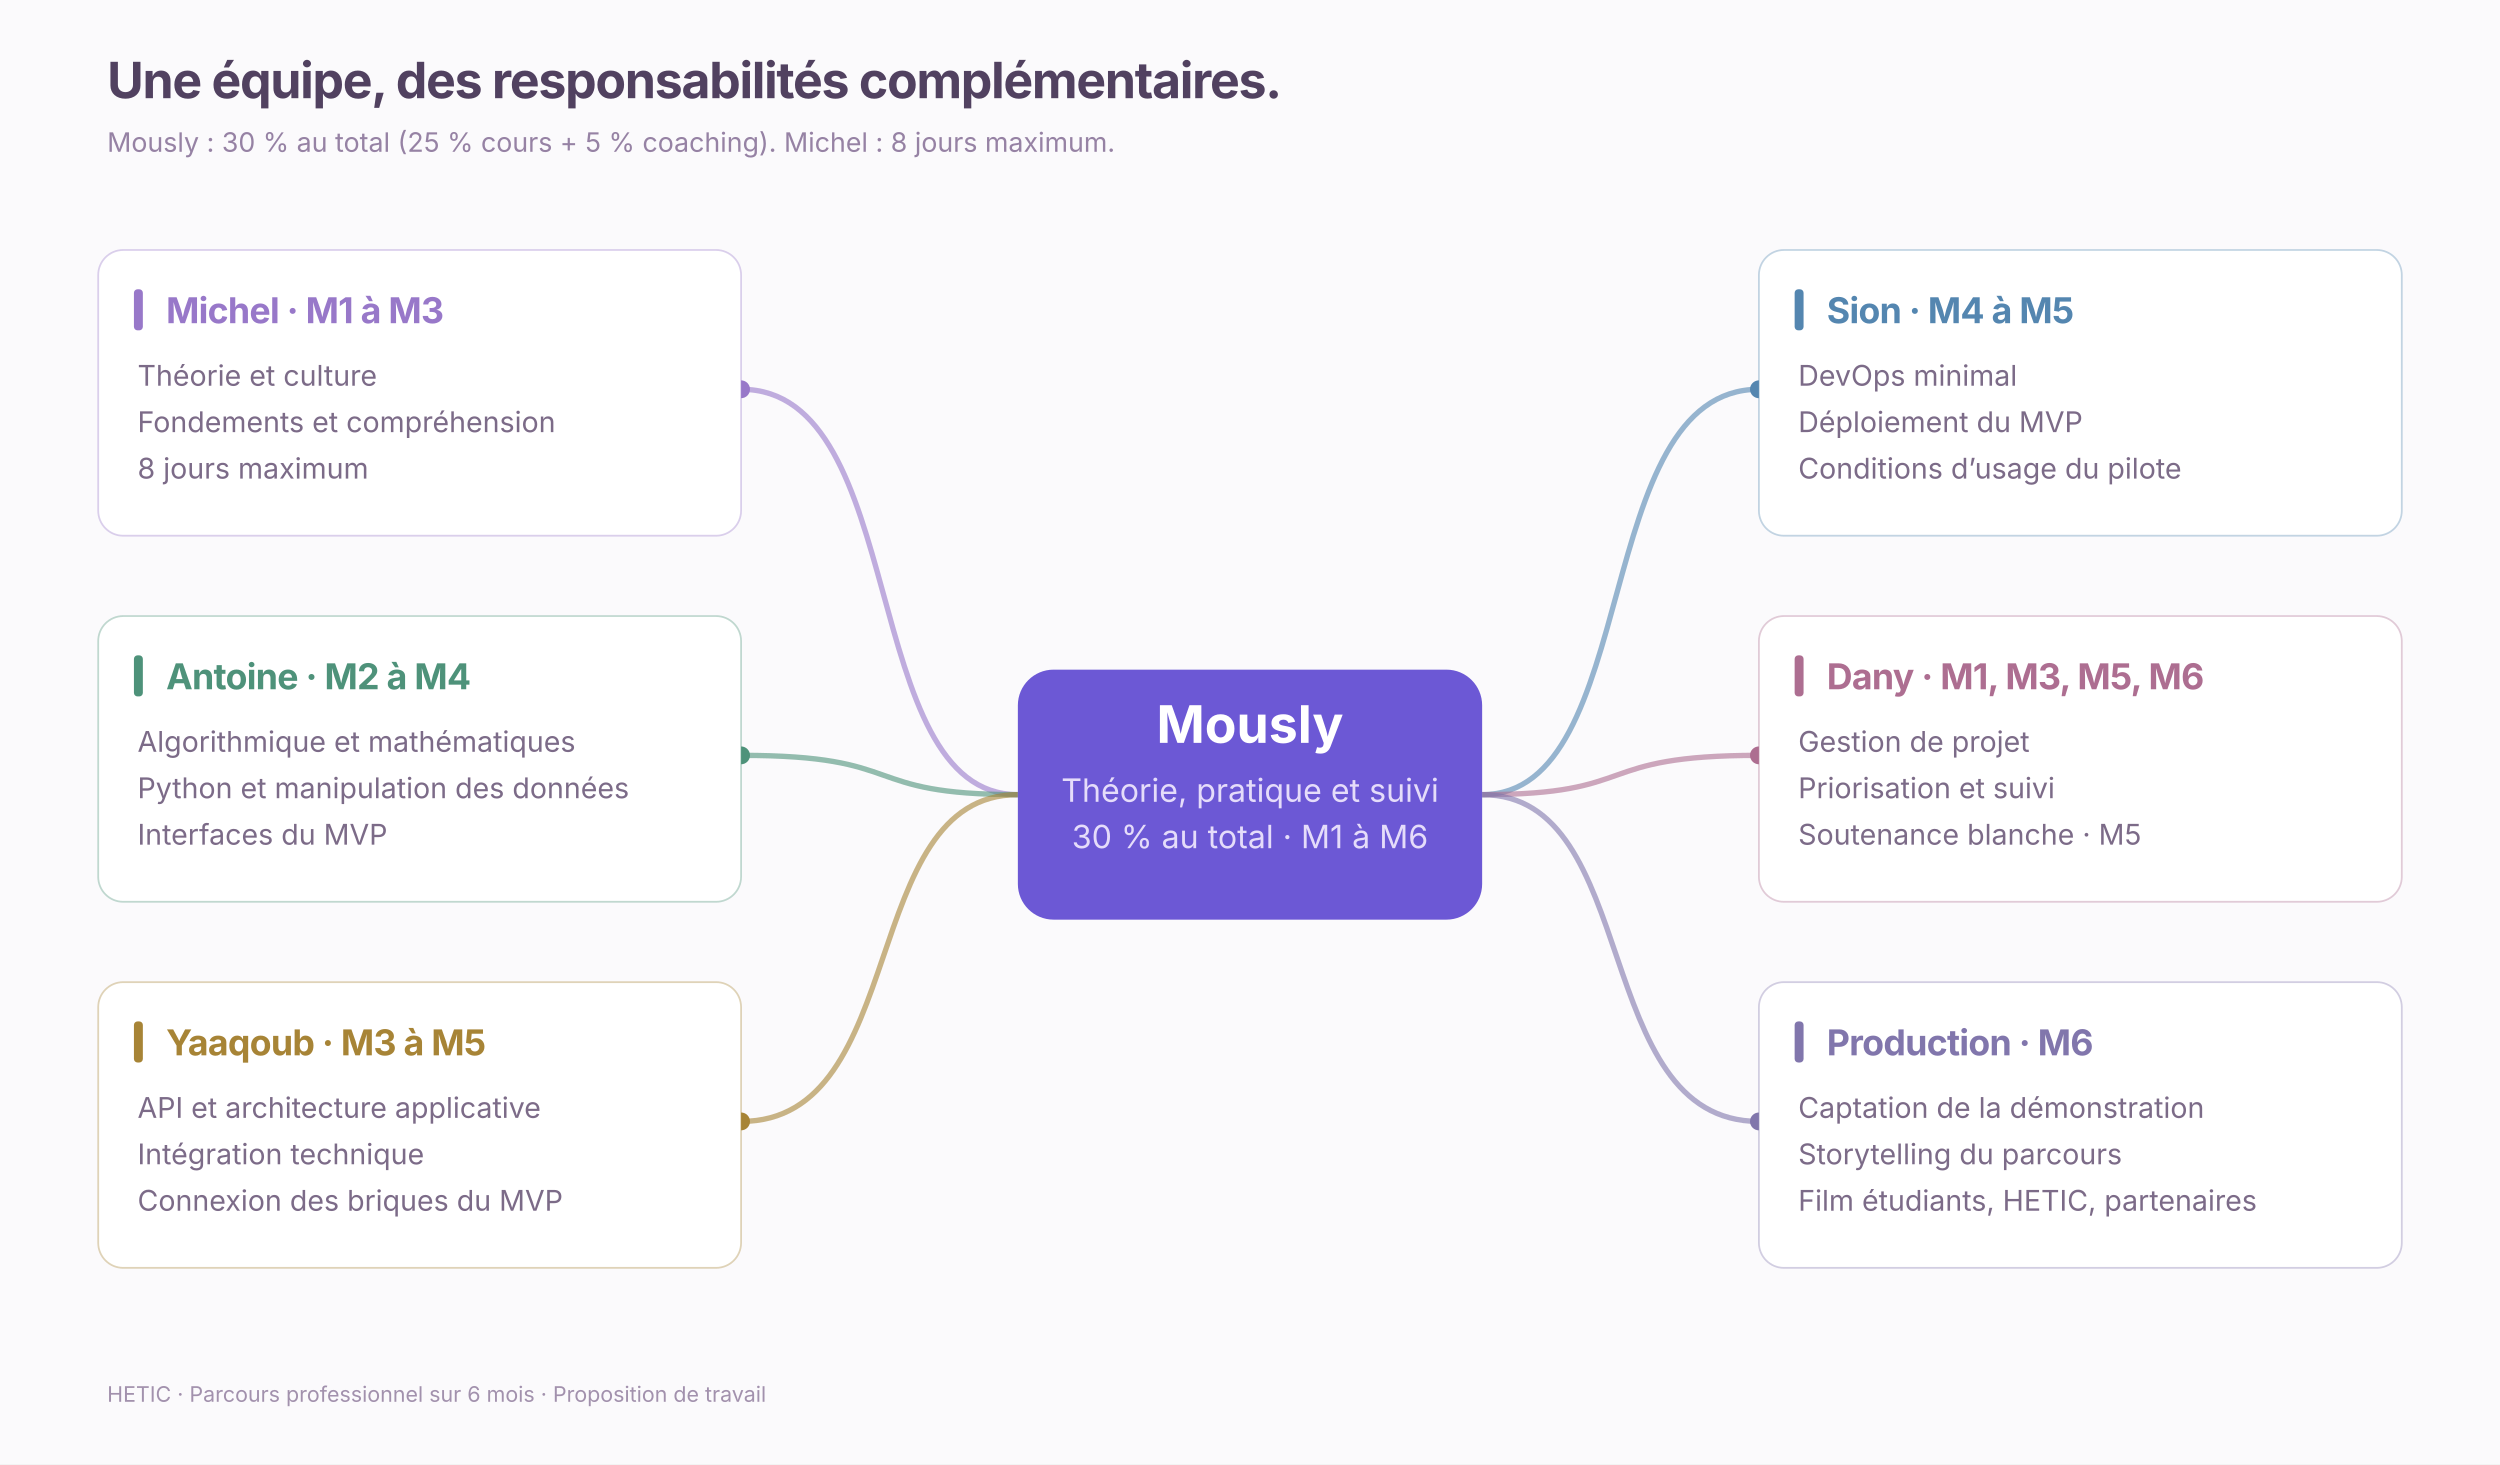
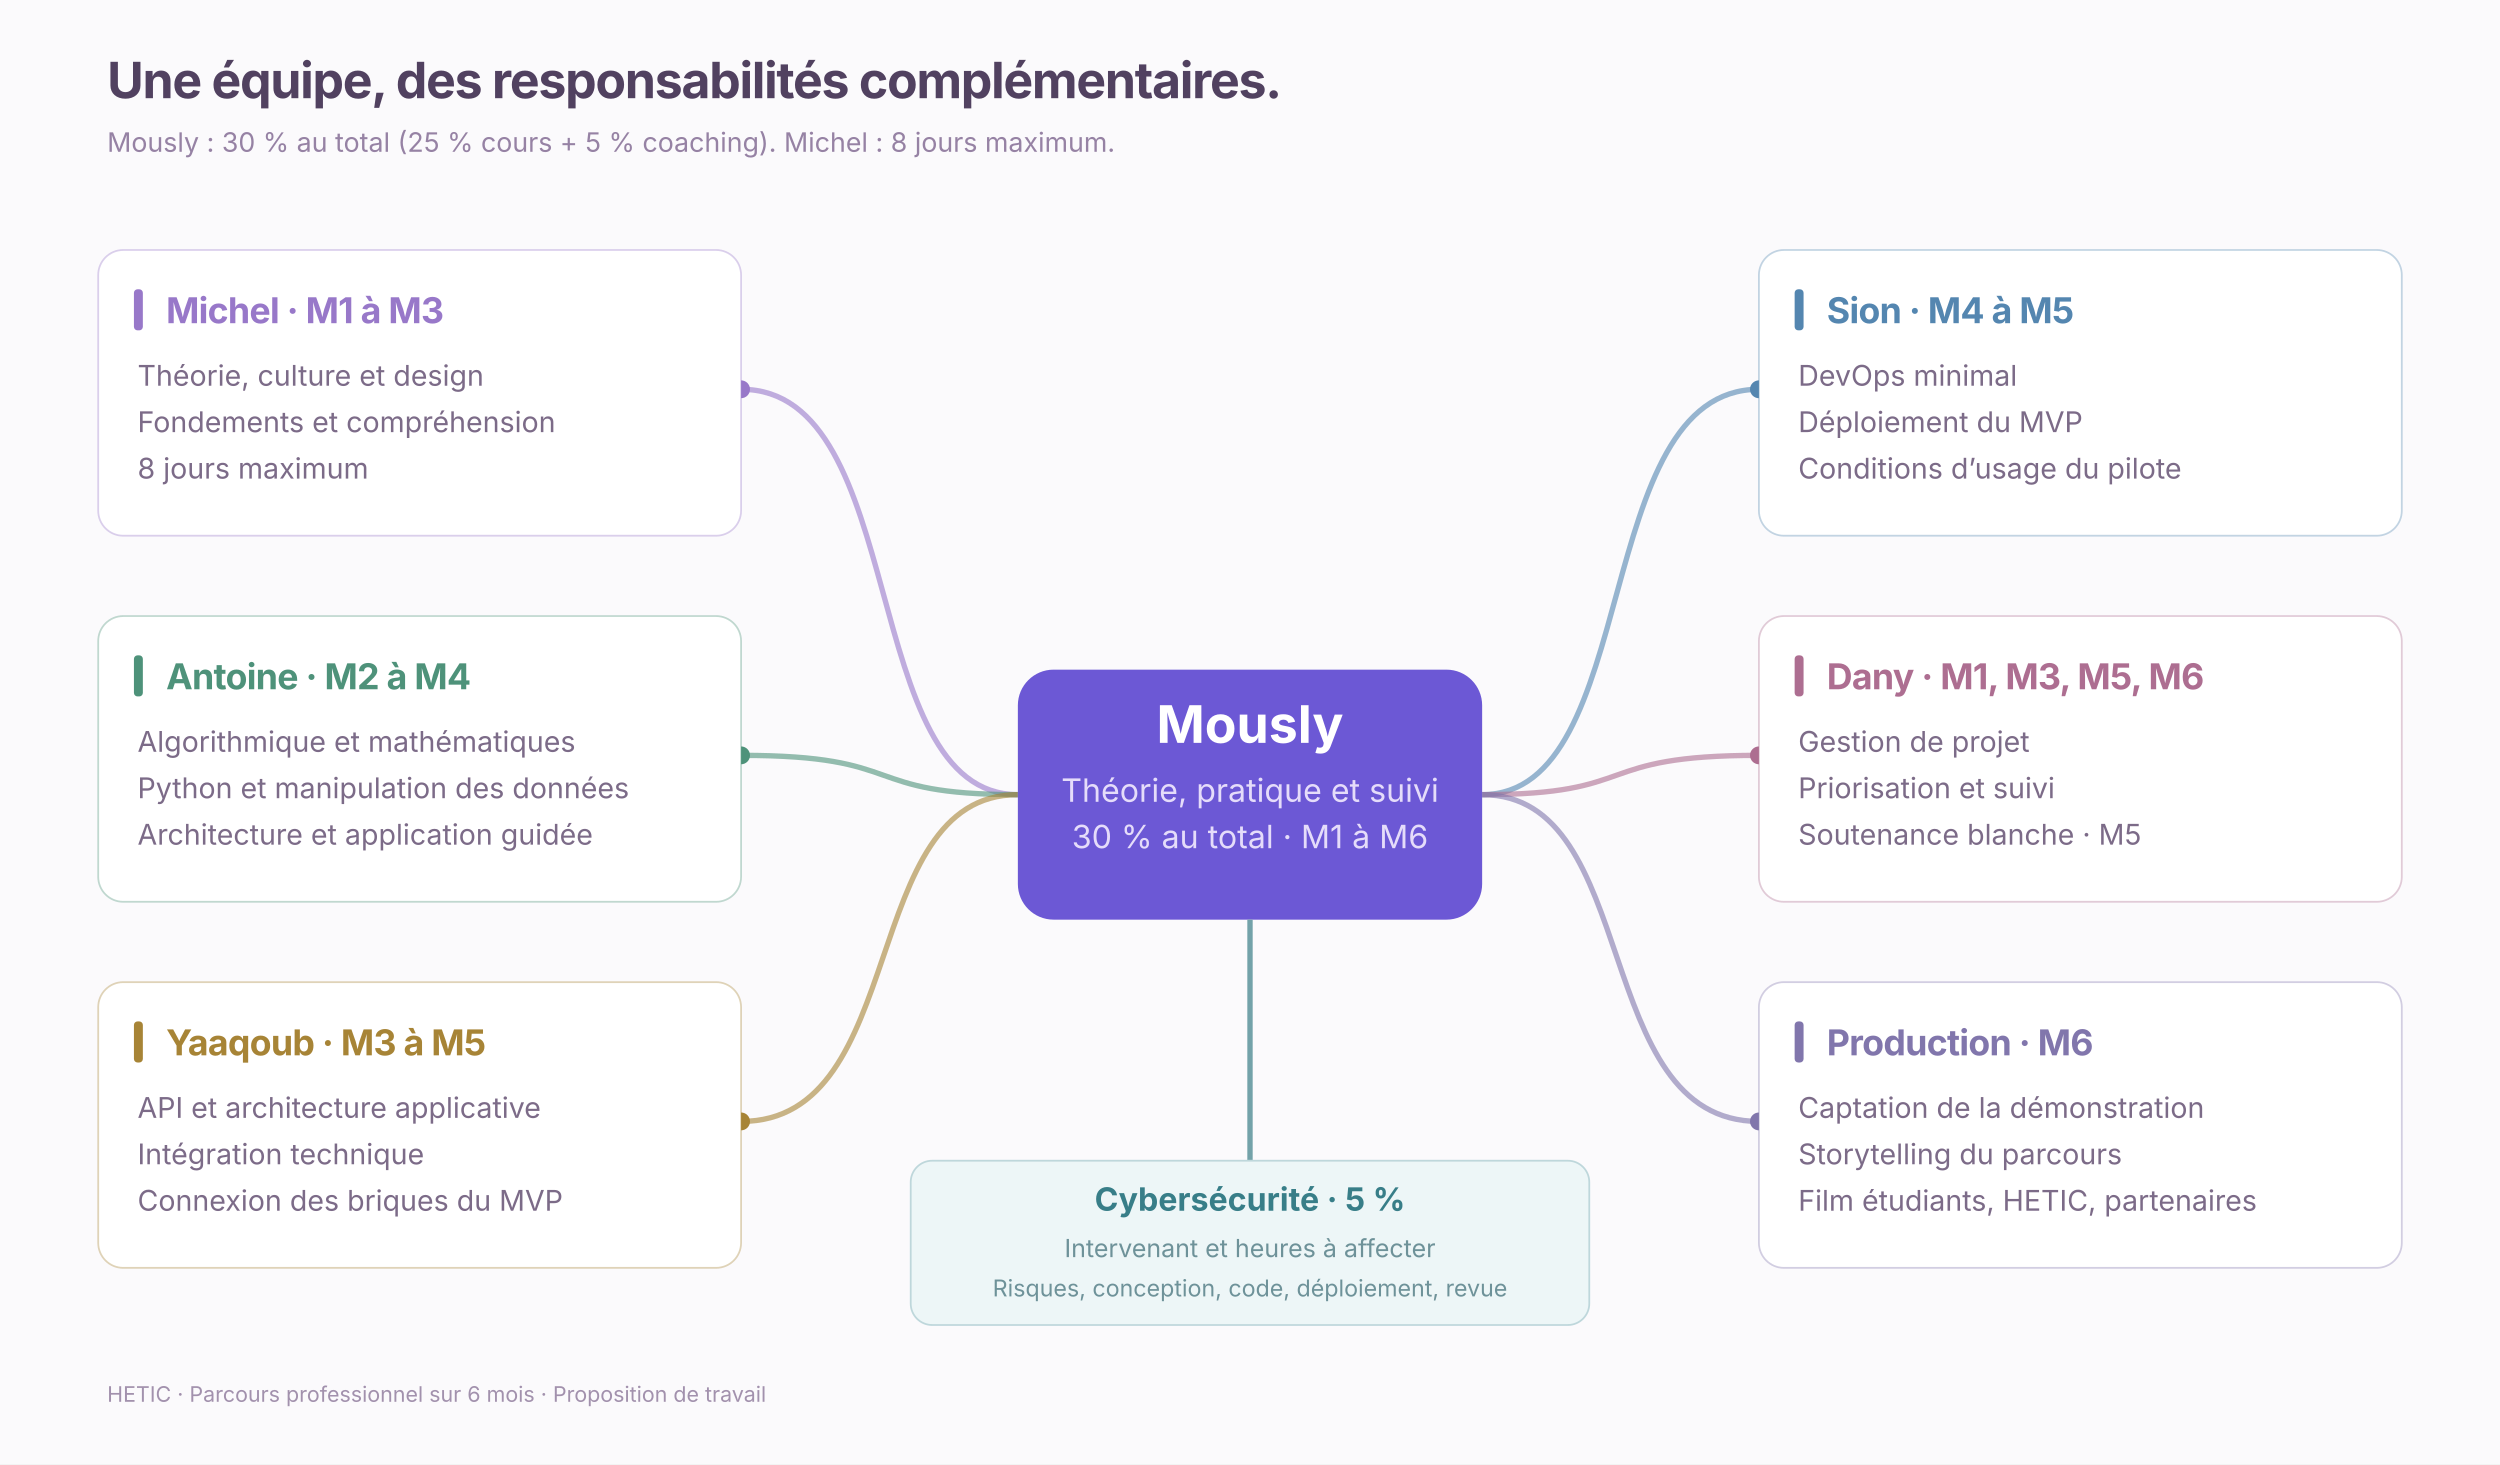
<svg xmlns="http://www.w3.org/2000/svg" viewBox="0 0 1400 820" role="img" aria-labelledby="title desc">
  <rect width="1400" height="820" fill="#fbfafc" />
  <style>text{font-family:system-ui,-apple-system,BlinkMacSystemFont,Segoe UI,sans-serif}.branch{fill:none;stroke-width:3;opacity:.6}.label{font-size:20px;font-weight:650;letter-spacing:-.4px}.copy{font-size:16px;fill:#7c6b88}.center-copy{font-size:18px;fill:#e5dcfa}</style>
  <text x="60" y="55" fill="#514160" font-size="28" font-weight="700" letter-spacing="-.7">Une équipe, des responsabilités complémentaires.</text>
  <text x="60" y="85" fill="#9682a4" font-size="15">Mously : 30 % au total (25 % cours + 5 % coaching). Michel : 8 jours maximum.</text>
  <path class="branch" stroke="#9878c9" d="M 570 445 C 480 445 510 218 415 218" />
  <circle cx="415" cy="218" r="5" fill="#9878c9" />
  <rect x="55" y="140" width="360" height="160" rx="14" fill="white" stroke="#9878c9" stroke-opacity=".35" />
  <rect x="75" y="162" width="5" height="23" rx="2" fill="#9878c9" />
  <text class="label" x="93" y="181" fill="#9878c9">Michel · M1 à M3</text>
-   <text class="copy" x="77" y="216">Théorie et culture</text>
+   <text class="copy" x="77" y="216">Théorie, culture et design</text>
  <text class="copy" x="77" y="242">Fondements et compréhension</text>
  <text class="copy" x="77" y="268">8 jours maximum</text>
  <path class="branch" stroke="#4e927a" d="M 570 445 C 480 445 510 423 415 423" />
  <circle cx="415" cy="423" r="5" fill="#4e927a" />
  <rect x="55" y="345" width="360" height="160" rx="14" fill="white" stroke="#4e927a" stroke-opacity=".35" />
  <rect x="75" y="367" width="5" height="23" rx="2" fill="#4e927a" />
  <text class="label" x="93" y="386" fill="#4e927a">Antoine · M2 à M4</text>
  <text class="copy" x="77" y="421">Algorithmique et mathématiques</text>
  <text class="copy" x="77" y="447">Python et manipulation des données</text>
-   <text class="copy" x="77" y="473">Interfaces du MVP</text>
+   <text class="copy" x="77" y="473">Architecture et application guidée</text>
  <path class="branch" stroke="#a78436" d="M 570 445 C 480 445 510 628 415 628" />
  <circle cx="415" cy="628" r="5" fill="#a78436" />
  <rect x="55" y="550" width="360" height="160" rx="14" fill="white" stroke="#a78436" stroke-opacity=".35" />
  <rect x="75" y="572" width="5" height="23" rx="2" fill="#a78436" />
  <text class="label" x="93" y="591" fill="#a78436">Yaaqoub · M3 à M5</text>
  <text class="copy" x="77" y="626">API et architecture applicative</text>
  <text class="copy" x="77" y="652">Intégration technique</text>
  <text class="copy" x="77" y="678">Connexion des briques du MVP</text>
  <path class="branch" stroke="#5486b0" d="M 830 445 C 920 445 890 218 985 218" />
  <circle cx="985" cy="218" r="5" fill="#5486b0" />
  <rect x="985" y="140" width="360" height="160" rx="14" fill="white" stroke="#5486b0" stroke-opacity=".35" />
  <rect x="1005" y="162" width="5" height="23" rx="2" fill="#5486b0" />
  <text class="label" x="1023" y="181" fill="#5486b0">Sion · M4 à M5</text>
  <text class="copy" x="1007" y="216">DevOps minimal</text>
  <text class="copy" x="1007" y="242">Déploiement du MVP</text>
  <text class="copy" x="1007" y="268">Conditions d’usage du pilote</text>
  <path class="branch" stroke="#ad6e91" d="M 830 445 C 920 445 890 423 985 423" />
  <circle cx="985" cy="423" r="5" fill="#ad6e91" />
  <rect x="985" y="345" width="360" height="160" rx="14" fill="white" stroke="#ad6e91" stroke-opacity=".35" />
  <rect x="1005" y="367" width="5" height="23" rx="2" fill="#ad6e91" />
  <text class="label" x="1023" y="386" fill="#ad6e91">Dany · M1, M3, M5, M6</text>
  <text class="copy" x="1007" y="421">Gestion de projet</text>
  <text class="copy" x="1007" y="447">Priorisation et suivi</text>
  <text class="copy" x="1007" y="473">Soutenance blanche · M5</text>
  <path class="branch" stroke="#8176ac" d="M 830 445 C 920 445 890 628 985 628" />
  <circle cx="985" cy="628" r="5" fill="#8176ac" />
  <rect x="985" y="550" width="360" height="160" rx="14" fill="white" stroke="#8176ac" stroke-opacity=".35" />
  <rect x="1005" y="572" width="5" height="23" rx="2" fill="#8176ac" />
  <text class="label" x="1023" y="591" fill="#8176ac">Production · M6</text>
  <text class="copy" x="1007" y="626">Captation de la démonstration</text>
  <text class="copy" x="1007" y="652">Storytelling du parcours</text>
  <text class="copy" x="1007" y="678">Film étudiants, HETIC, partenaires</text>
  <rect x="570" y="375" width="260" height="140" rx="20" fill="#6c58d5" />
  <text x="700" y="416" text-anchor="middle" fill="white" font-size="29" font-weight="750">Mously</text>
  <text class="center-copy" x="700" y="449" text-anchor="middle">Théorie, pratique et suivi</text>
  <text class="center-copy" x="700" y="475" text-anchor="middle">30 % au total · M1 à M6</text>
+   <path d="M700 515V650" stroke="#73a2a9" stroke-width="3" fill="none" />
+   <rect x="510" y="650" width="380" height="92" rx="12" fill="#edf6f7" stroke="#bed7db" />
+   <text x="700" y="678" text-anchor="middle" font-size="18" fill="#387e88" font-weight="650">Cybersécurité · 5 %</text>
+   <text x="700" y="704" text-anchor="middle" font-size="14" fill="#6e9299">Intervenant et heures à affecter</text>
+   <text x="700" y="726" text-anchor="middle" font-size="13" fill="#6e9299">Risques, conception, code, déploiement, revue</text>
  <text x="60" y="785" fill="#a291ad" font-size="12">HETIC · Parcours professionnel sur 6 mois · Proposition de travail</text>
</svg>
